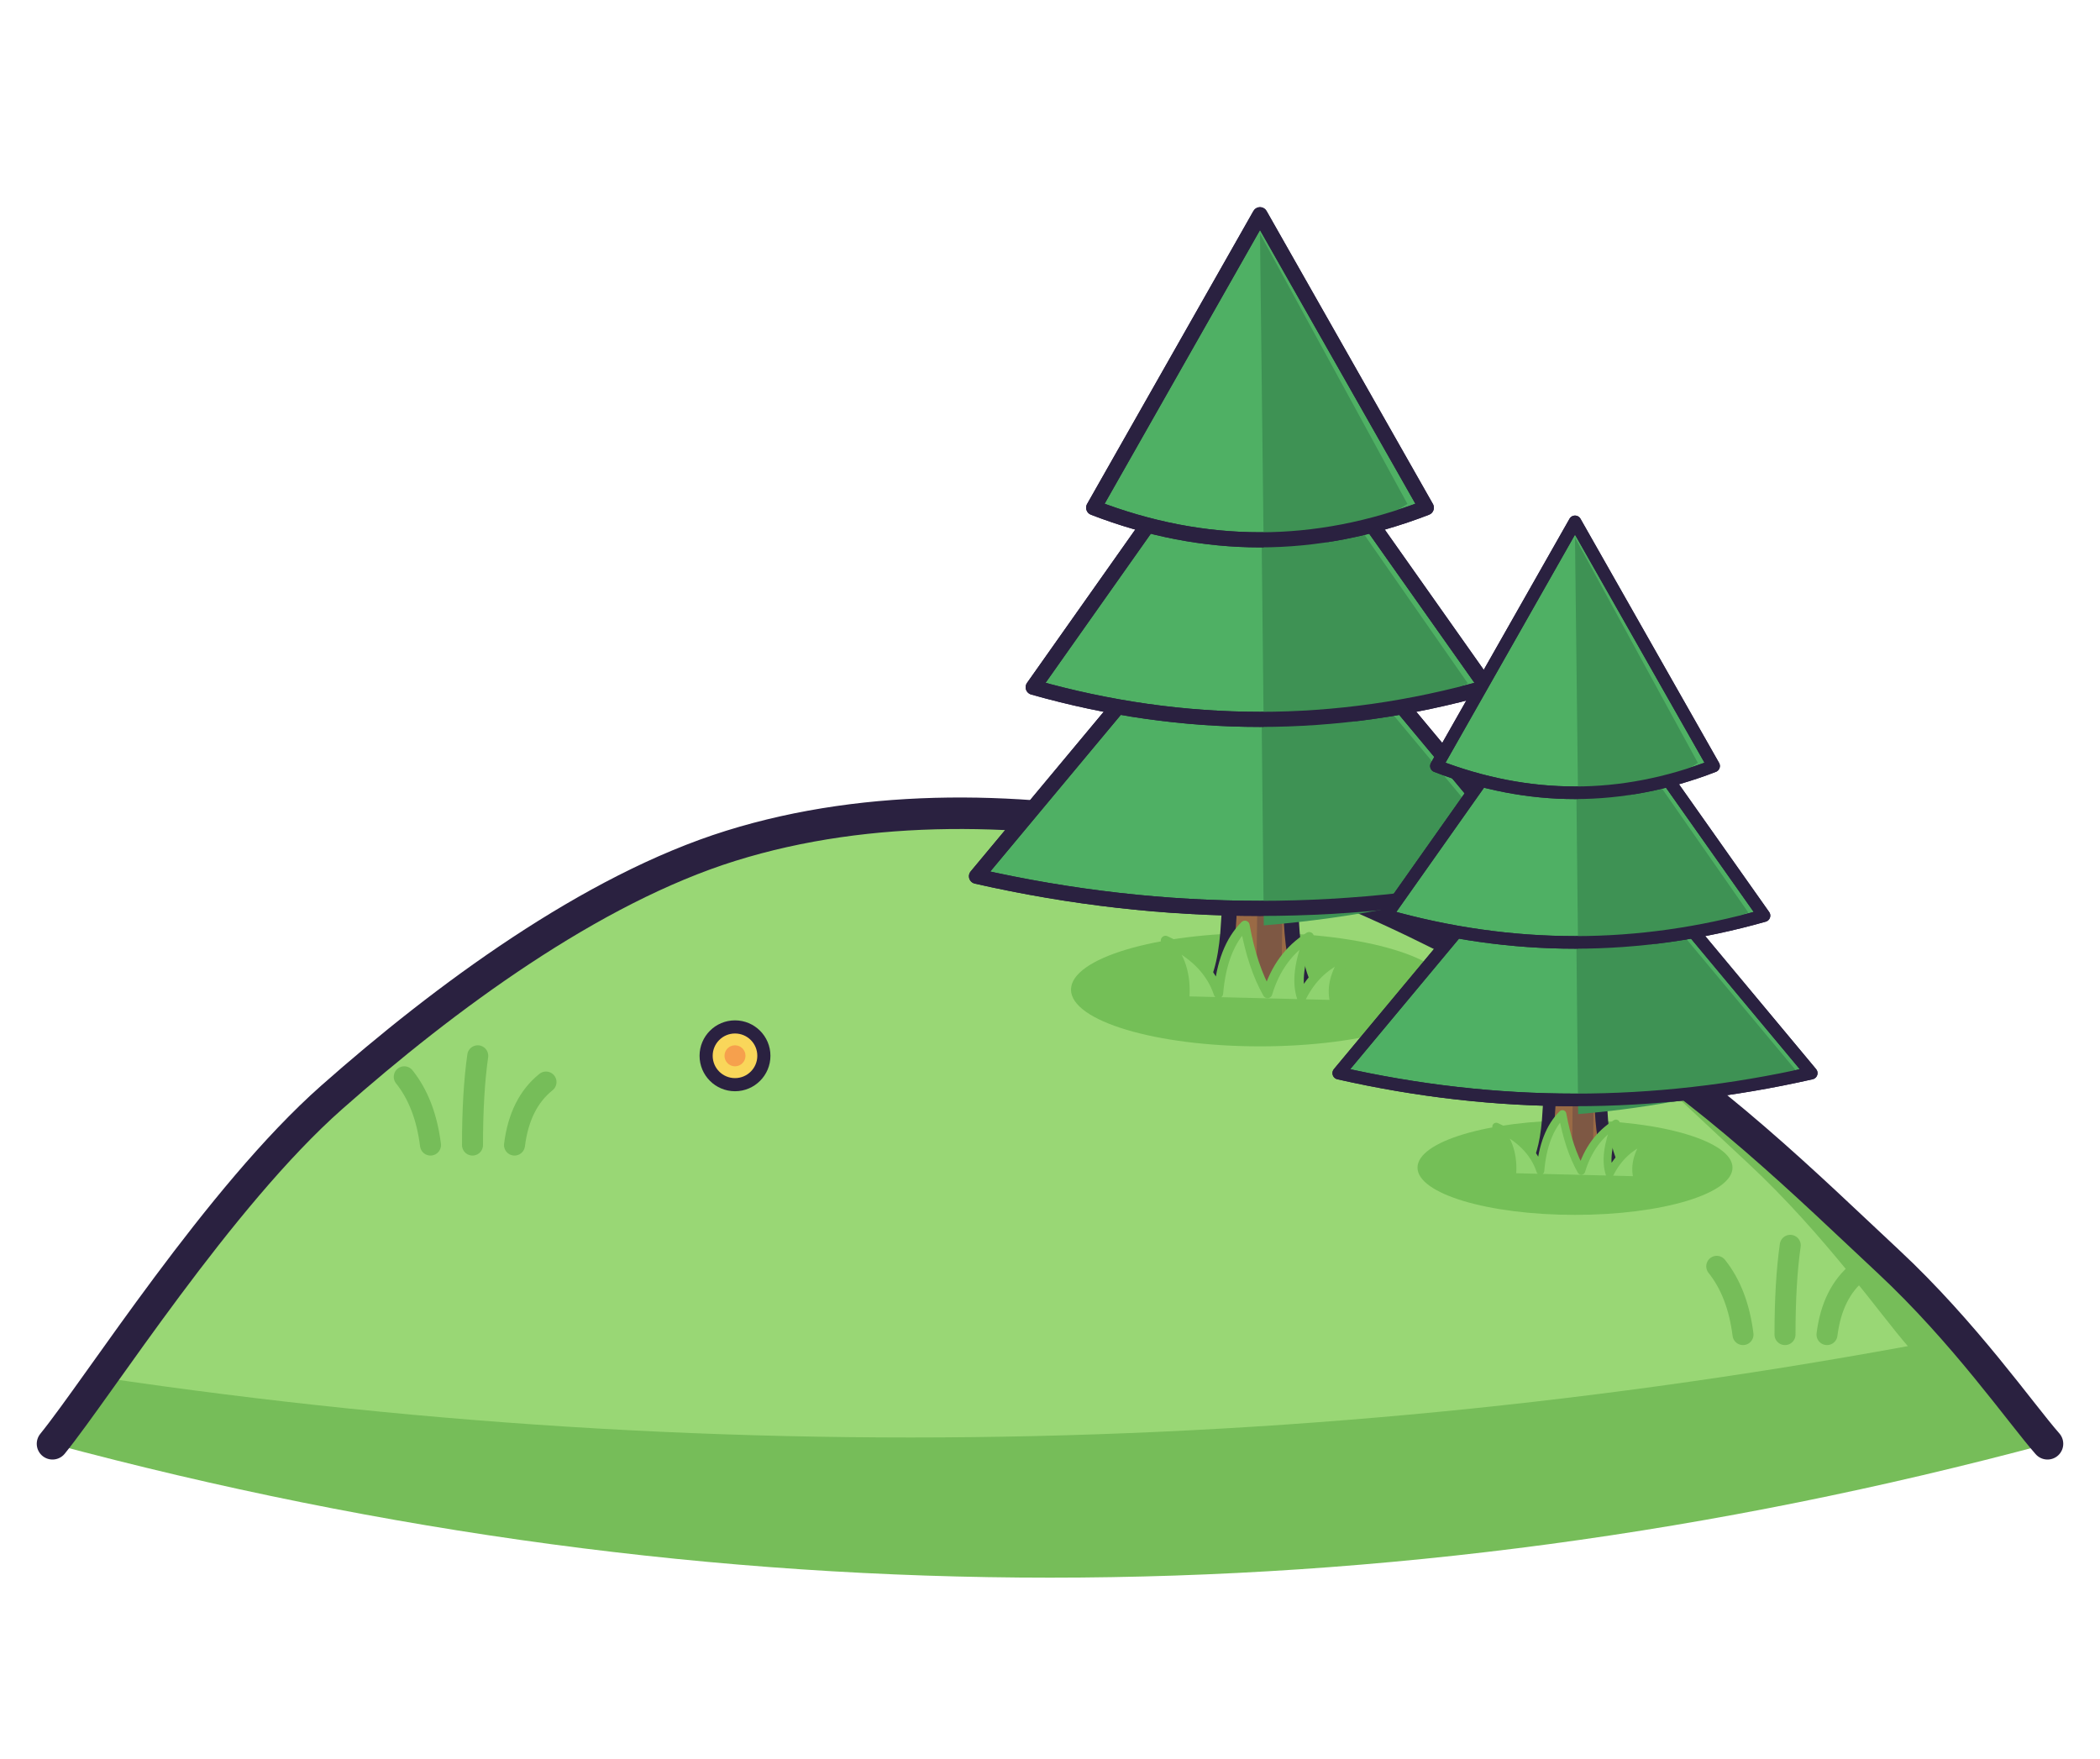
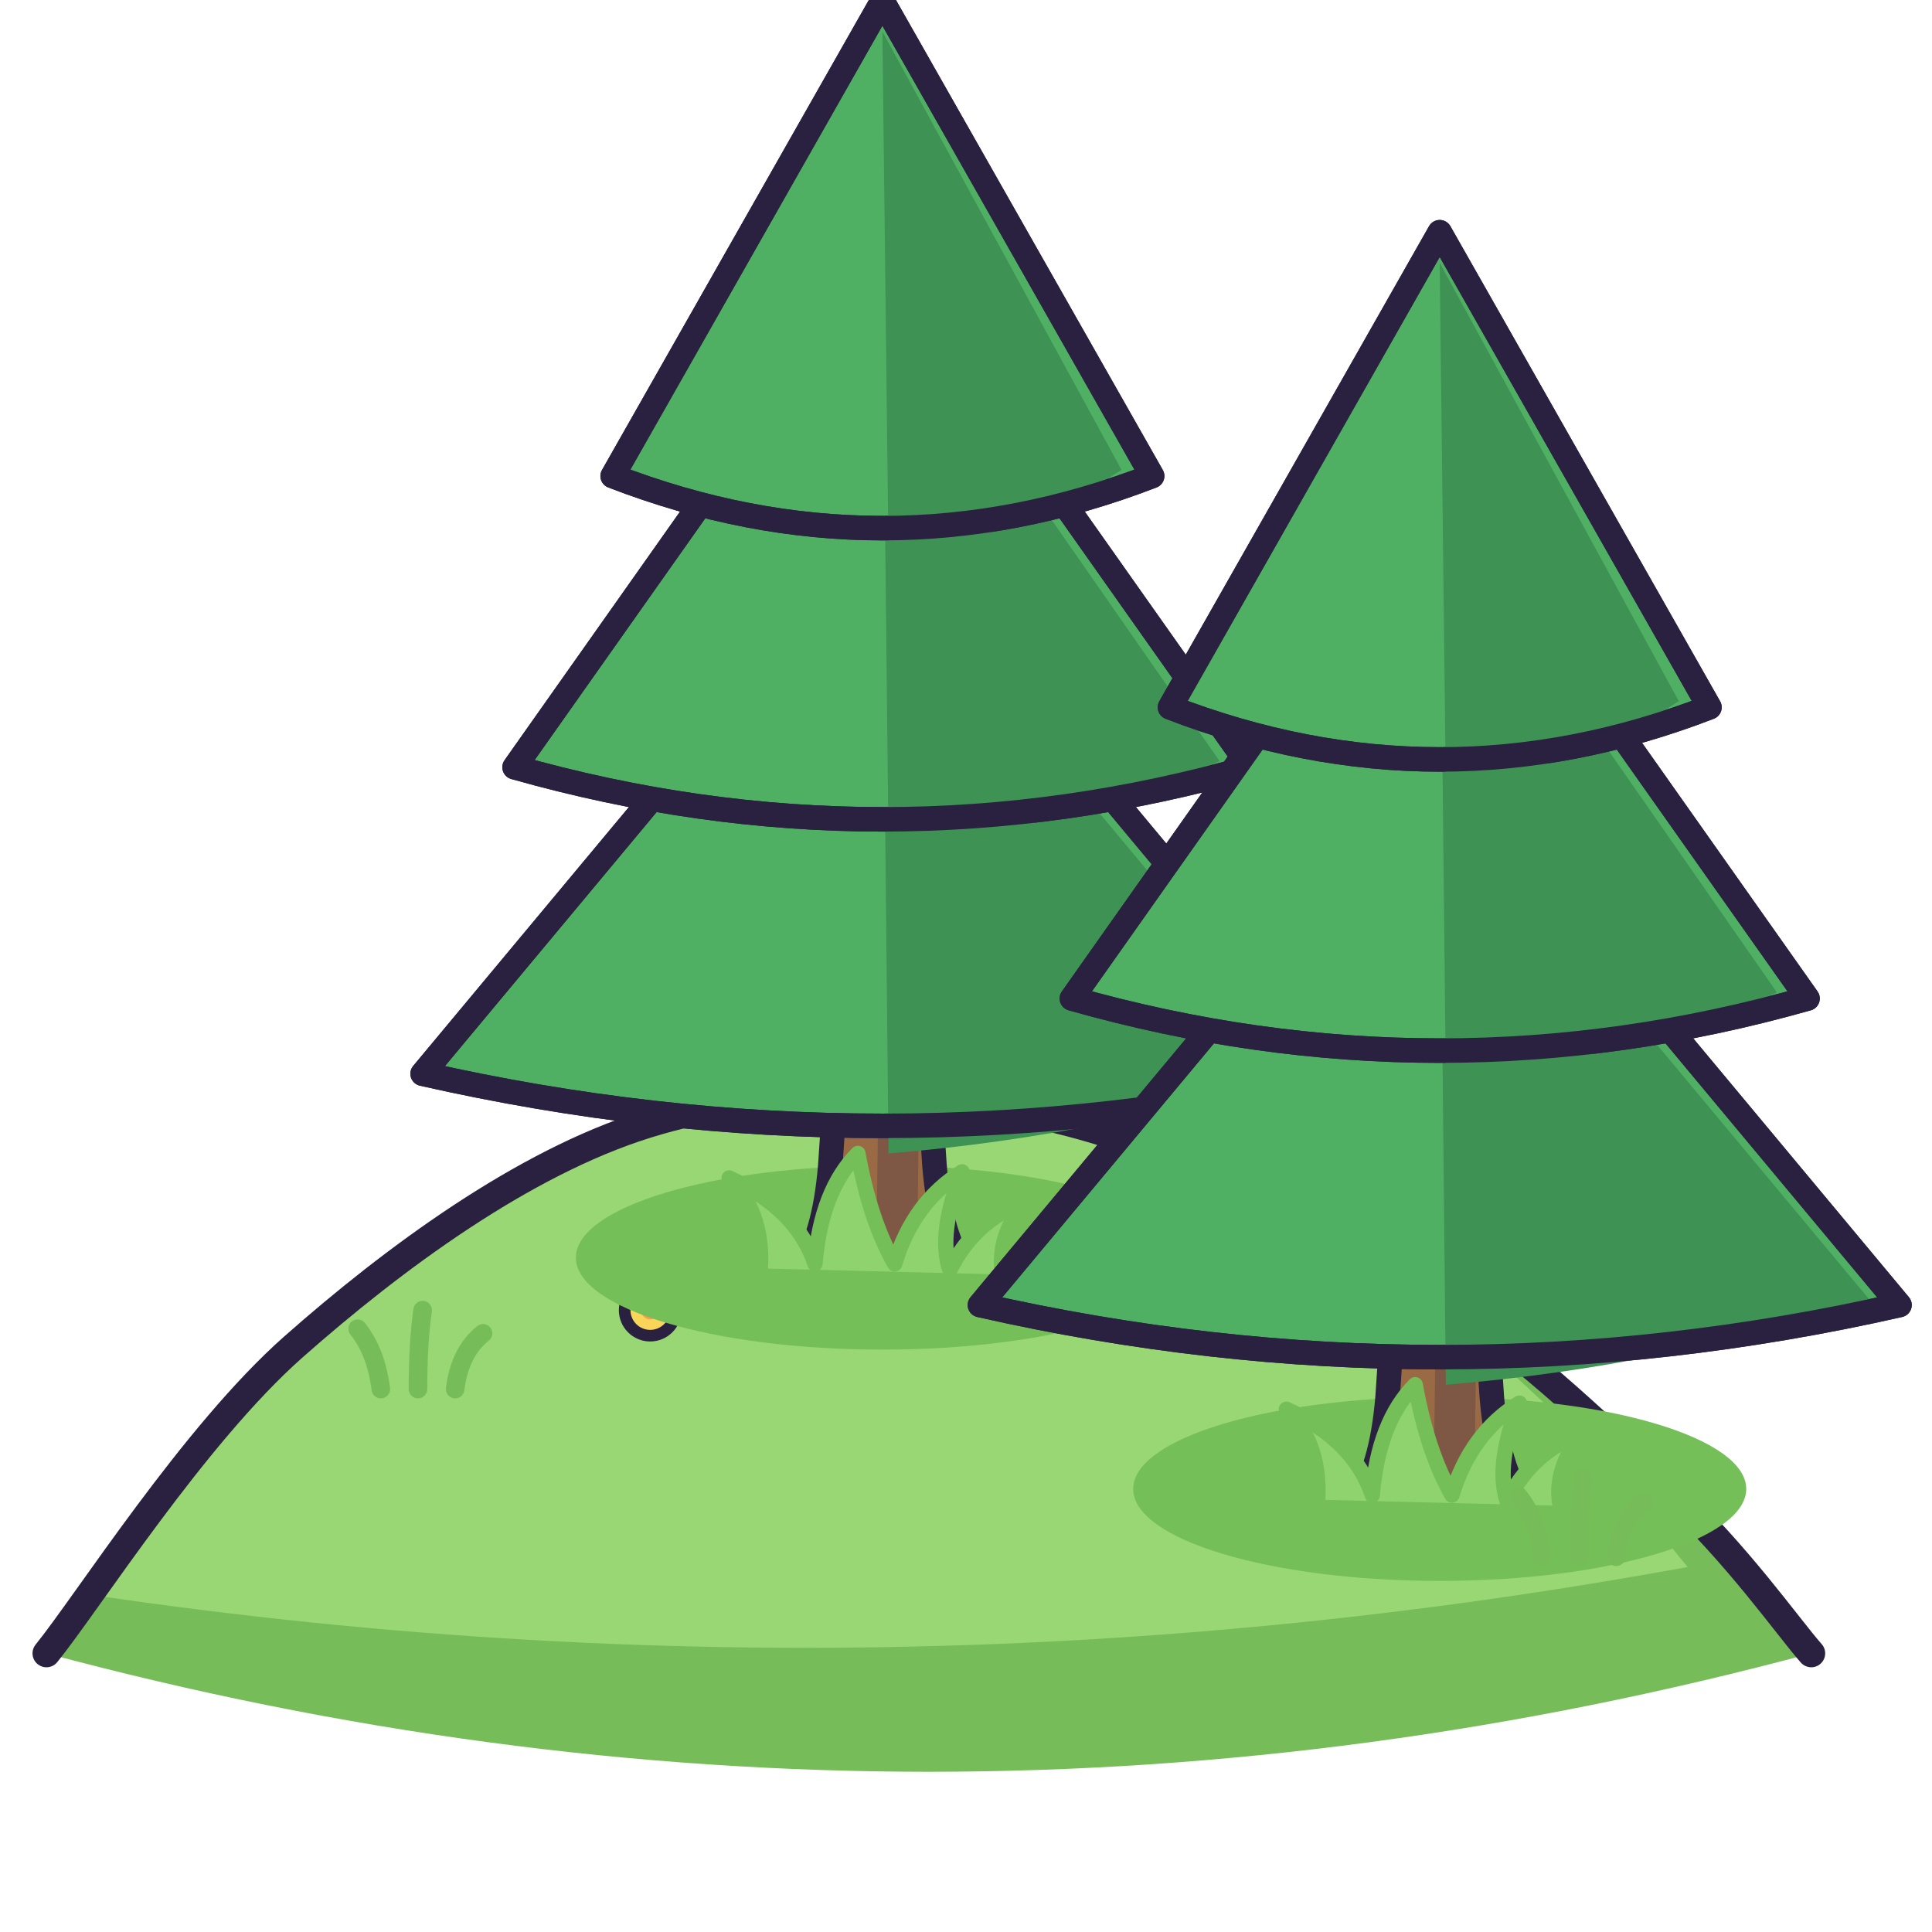
- <svg xmlns="http://www.w3.org/2000/svg" width="400" height="335" viewBox="0 0 400 335" stroke-linejoin="round" stroke-linecap="round">
+ <svg xmlns="http://www.w3.org/2000/svg" width="416" height="416" viewBox="0 0 416 416" stroke-linejoin="round" stroke-linecap="round">
  <defs>
    <clipPath id="colline-sapins-d1">
      <path d="M-190 0 C-181.1 -11 -158.3 -47 -136.8 -66 C-115.3 -85 -87.4 -105.6 -60.8 -113.9 C-34.2 -122.2 -4.4 -121.4 22.8 -116 C50 -110.6 79.8 -95 102.6 -81.4 C125.4 -67.9 145 -48.4 159.6 -34.8 C174.2 -21.2 184.9 -5.8 190 0 Q0 51 -190 0 Z" />
    </clipPath>
  </defs>
-   <g transform="translate(200 275)">
+   <g transform="translate(200 356)">
    <path d="M-190 0 C-181.1 -11 -158.3 -47 -136.8 -66 C-115.3 -85 -87.4 -105.6 -60.8 -113.9 C-34.2 -122.2 -4.4 -121.4 22.8 -116 C50 -110.6 79.8 -95 102.6 -81.4 C125.4 -67.9 145 -48.4 159.6 -34.8 C174.2 -21.2 184.9 -5.8 190 0 Q0 51 -190 0 Z" fill="#76bd59" />
    <path d="M-216.6 -18.6 C-207.7 -29.6 -184.9 -65.6 -163.4 -84.6 C-141.9 -103.5 -114 -124.1 -87.4 -132.5 C-60.8 -140.8 -31 -140 -3.8 -134.6 C23.4 -129.1 53.2 -113.5 76 -100 C98.8 -86.5 118.4 -66.9 133 -53.4 C147.6 -39.8 158.3 -24.4 163.4 -18.6 Q-26.6 16.2 -216.6 -18.6 Z" fill="#99d775" clip-path="url(#colline-sapins-d1)" />
    <path d="M-190 0 C-181.1 -11 -158.3 -47 -136.8 -66 C-115.3 -85 -87.4 -105.6 -60.8 -113.9 C-34.2 -122.2 -4.4 -121.4 22.8 -116 C50 -110.6 79.8 -95 102.6 -81.4 C125.4 -67.9 145 -48.4 159.6 -34.8 C174.2 -21.2 184.9 -5.8 190 0" fill="none" stroke="#2a2140" stroke-width="6" />
    <path d="M-118 -56.9 Q-119 -64.9 -123 -69.9 M-110 -56.9 Q-110 -66.9 -109 -73.9 M-102 -56.9 Q-101 -64.9 -96 -68.9" stroke="#76bd59" stroke-width="4" fill="none" />
    <circle cx="-60" cy="-73.9" r="5.5" fill="#f9d65a" stroke="#2a2140" stroke-width="2.5" />
    <circle cx="-60" cy="-73.9" r="2" fill="#f6a04d" />
-     <g transform="translate(40 -86.5) scale(0.36)">
+     <g transform="translate(-10 -85.2) scale(0.66)">
      <ellipse cx="0" cy="0" rx="100" ry="30" fill="#74bf57" />
      <path d="M-27 4 Q-19 -6 -17 -30 L-13 -90 L13 -90 L17 -30 Q19 -6 27 4 Z" fill="#9a6a45" stroke="#2a2140" stroke-width="8" />
      <path d="M4.75 -6 L5.7 -86" stroke="#7e5844" stroke-width="13.3" />
      <path d="M-150 -60 L0 -240 L150 -60 Q0 -26 -150 -60 Z" fill="#4fb064" stroke="#2a2140" stroke-width="8" />
      <path d="M0 -230 L140 -62 Q75 -40 2 -34 Z" fill="#3e9254" />
      <path d="M-150 -60 L0 -240 L150 -60 Q0 -26 -150 -60 Z" fill="none" stroke="#2a2140" stroke-width="8" />
      <path d="M-120 -160 L0 -330 L120 -160 Q0 -126 -120 -160 Z" fill="#4fb064" stroke="#2a2140" stroke-width="8" />
      <path d="M0 -320 L110 -162 Q60 -140 2 -134 Z" fill="#3e9254" />
      <path d="M-120 -160 L0 -330 L120 -160 Q0 -126 -120 -160 Z" fill="none" stroke="#2a2140" stroke-width="8" />
      <path d="M-88 -255 L0 -410 L88 -255 Q0 -221 -88 -255 Z" fill="#4fb064" stroke="#2a2140" stroke-width="8" />
      <path d="M0 -400 L78 -257 Q44 -235 2 -229 Z" fill="#3e9254" />
      <path d="M-88 -255 L0 -410 L88 -255 Q0 -221 -88 -255 Z" fill="none" stroke="#2a2140" stroke-width="8" />
      <path d="M-40 6 Q-38 -14 -50 -26 Q-28 -16 -22 2 Q-20 -22 -8 -34 Q-4 -12 4 2 Q10 -18 26 -28 Q18 -8 22 4 Q30 -12 46 -18 Q36 -4 40 8 Z" fill="#8fd36f" stroke="#74bf57" stroke-width="5" />
    </g>
-     <g transform="translate(100 -52.6) scale(0.3)">
+     <g transform="translate(110 -35.4) scale(0.66)">
      <ellipse cx="0" cy="0" rx="100" ry="30" fill="#74bf57" />
      <path d="M-27 4 Q-19 -6 -17 -30 L-13 -90 L13 -90 L17 -30 Q19 -6 27 4 Z" fill="#9a6a45" stroke="#2a2140" stroke-width="8" />
      <path d="M4.75 -6 L5.7 -86" stroke="#7e5844" stroke-width="13.3" />
      <path d="M-150 -60 L0 -240 L150 -60 Q0 -26 -150 -60 Z" fill="#4fb064" stroke="#2a2140" stroke-width="8" />
      <path d="M0 -230 L140 -62 Q75 -40 2 -34 Z" fill="#3e9254" />
      <path d="M-150 -60 L0 -240 L150 -60 Q0 -26 -150 -60 Z" fill="none" stroke="#2a2140" stroke-width="8" />
      <path d="M-120 -160 L0 -330 L120 -160 Q0 -126 -120 -160 Z" fill="#4fb064" stroke="#2a2140" stroke-width="8" />
      <path d="M0 -320 L110 -162 Q60 -140 2 -134 Z" fill="#3e9254" />
      <path d="M-120 -160 L0 -330 L120 -160 Q0 -126 -120 -160 Z" fill="none" stroke="#2a2140" stroke-width="8" />
      <path d="M-88 -255 L0 -410 L88 -255 Q0 -221 -88 -255 Z" fill="#4fb064" stroke="#2a2140" stroke-width="8" />
      <path d="M0 -400 L78 -257 Q44 -235 2 -229 Z" fill="#3e9254" />
      <path d="M-88 -255 L0 -410 L88 -255 Q0 -221 -88 -255 Z" fill="none" stroke="#2a2140" stroke-width="8" />
      <path d="M-40 6 Q-38 -14 -50 -26 Q-28 -16 -22 2 Q-20 -22 -8 -34 Q-4 -12 4 2 Q10 -18 26 -28 Q18 -8 22 4 Q30 -12 46 -18 Q36 -4 40 8 Z" fill="#8fd36f" stroke="#74bf57" stroke-width="5" />
    </g>
    <path d="M132 -20.8 Q131 -28.8 127 -33.8 M140 -20.8 Q140 -30.8 141 -37.8 M148 -20.8 Q149 -28.8 154 -32.8" stroke="#76bd59" stroke-width="4" fill="none" />
  </g>
</svg>
